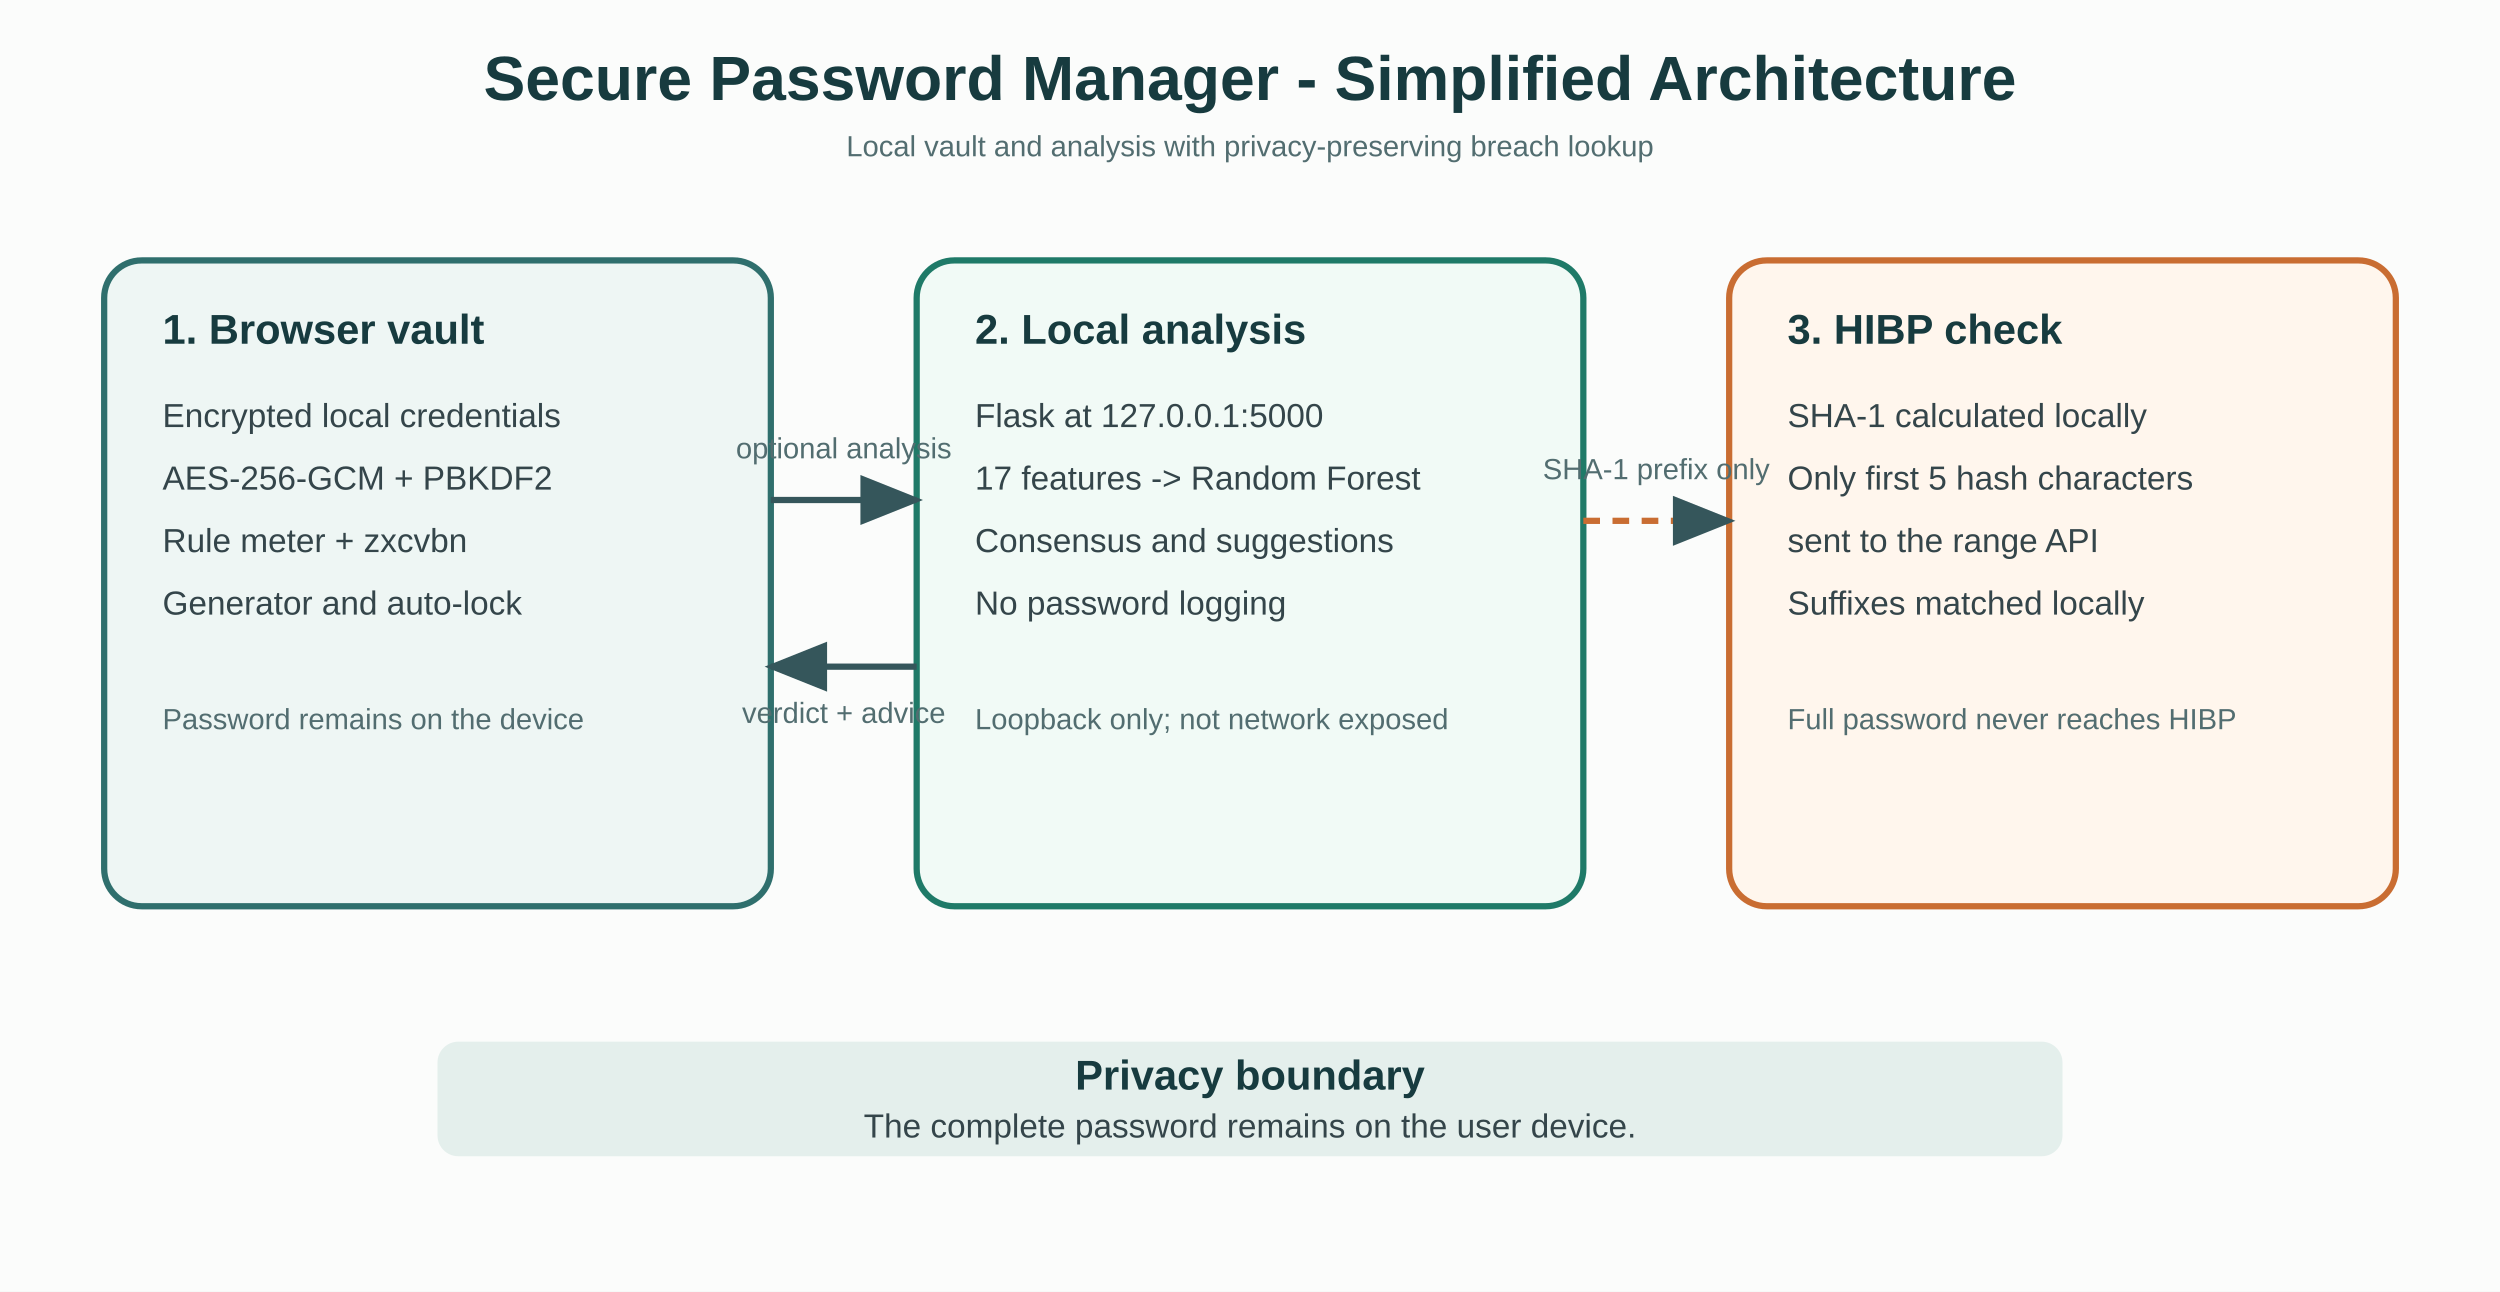
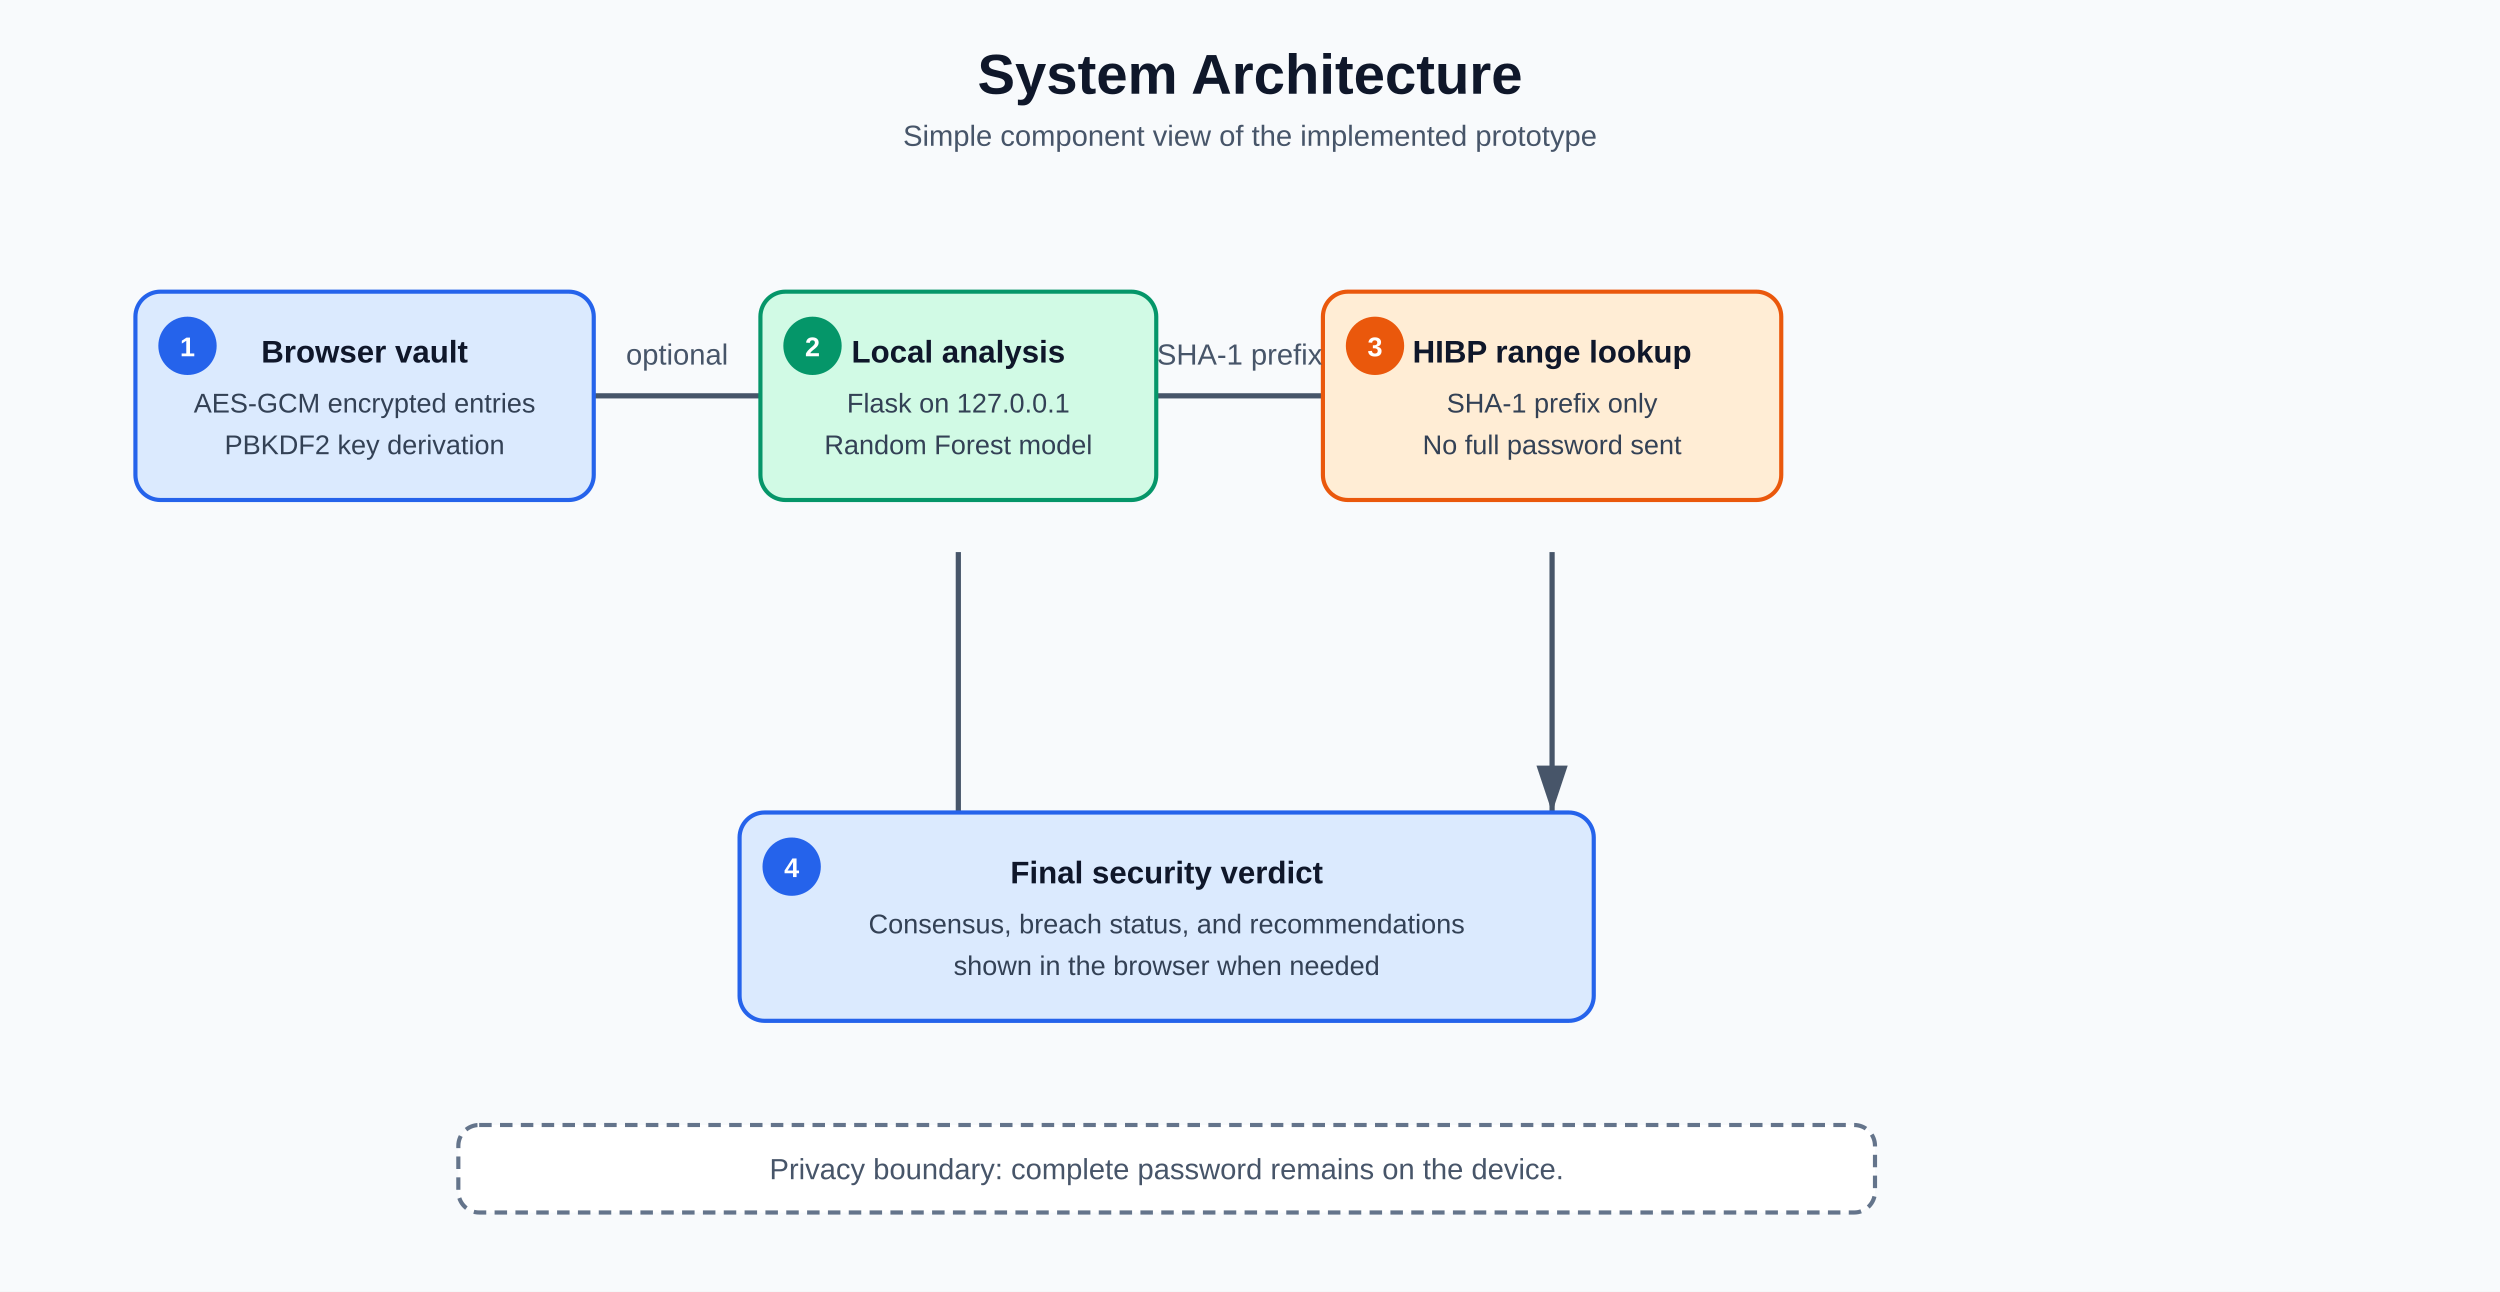
<svg xmlns="http://www.w3.org/2000/svg" width="1200" height="620" viewBox="0 0 1200 620" role="img" aria-labelledby="title desc">
  <defs>
-     <marker id="arrow" markerWidth="11" markerHeight="11" refX="9" refY="4" orient="auto">
-       <path d="M0 0 L0 8 L10 4 z" fill="#35565b" />
+     <marker id="a" markerWidth="10" markerHeight="10" refX="9" refY="3" orient="auto">
+       <path d="M0 0L0 6L9 3z" fill="#475569" />
    </marker>
-     <style>.title{font:bold 30px Arial;fill:#173b3f}.h{font:bold 20px Arial;fill:#173b3f}.b{font:16px Arial;fill:#34454a}.s{font:14px Arial;fill:#526d70}.edge{stroke:#35565b;stroke-width:3;fill:none;marker-end:url(#arrow)}.external{stroke:#c96d32;stroke-width:3;stroke-dasharray:8 6;fill:none;marker-end:url(#arrow)}</style>
+     <style>.t{font:bold 27px Arial;fill:#0f172a}.h{font:bold 15px Arial;fill:#0f172a}.b{font:13px Arial;fill:#334155}.e{stroke:#475569;stroke-width:2.5;fill:none;marker-end:url(#a)}.n{font:bold 13px Arial;fill:#fff}.note{font:14px Arial;fill:#475569}</style>
  </defs>
-   <rect width="1200" height="620" fill="#fbfcfb" />
-   <text x="600" y="48" text-anchor="middle" class="title">Secure Password Manager - Simplified Architecture</text>
-   <text x="600" y="75" text-anchor="middle" class="s">Local vault and analysis with privacy-preserving breach lookup</text>
-   <rect x="50" y="125" width="320" height="310" rx="18" fill="#eef6f4" stroke="#2f6f6d" stroke-width="3" />
-   <text x="78" y="165" class="h">1. Browser vault</text>
-   <text x="78" y="205" class="b">Encrypted local credentials</text>
-   <text x="78" y="235" class="b">AES-256-GCM + PBKDF2</text>
-   <text x="78" y="265" class="b">Rule meter + zxcvbn</text>
-   <text x="78" y="295" class="b">Generator and auto-lock</text>
-   <text x="78" y="350" class="s">Password remains on the device</text>
-   <rect x="440" y="125" width="320" height="310" rx="18" fill="#f1faf6" stroke="#1f7a68" stroke-width="3" />
-   <text x="468" y="165" class="h">2. Local analysis</text>
-   <text x="468" y="205" class="b">Flask at 127.0.0.1:5000</text>
-   <text x="468" y="235" class="b">17 features -&gt; Random Forest</text>
-   <text x="468" y="265" class="b">Consensus and suggestions</text>
-   <text x="468" y="295" class="b">No password logging</text>
-   <text x="468" y="350" class="s">Loopback only; not network exposed</text>
-   <rect x="830" y="125" width="320" height="310" rx="18" fill="#fff6ed" stroke="#c96d32" stroke-width="3" />
-   <text x="858" y="165" class="h">3. HIBP check</text>
-   <text x="858" y="205" class="b">SHA-1 calculated locally</text>
-   <text x="858" y="235" class="b">Only first 5 hash characters</text>
-   <text x="858" y="265" class="b">sent to the range API</text>
-   <text x="858" y="295" class="b">Suffixes matched locally</text>
-   <text x="858" y="350" class="s">Full password never reaches HIBP</text>
-   <path d="M370 240 H440" class="edge" />
-   <text x="405" y="220" text-anchor="middle" class="s">optional analysis</text>
-   <path d="M440 320 H370" class="edge" />
-   <text x="405" y="347" text-anchor="middle" class="s">verdict + advice</text>
-   <path d="M760 250 H830" class="external" />
-   <text x="795" y="230" text-anchor="middle" class="s">SHA-1 prefix only</text>
-   <rect x="210" y="500" width="780" height="55" rx="10" fill="#e4efec" />
-   <text x="600" y="523" text-anchor="middle" class="h">Privacy boundary</text>
-   <text x="600" y="546" text-anchor="middle" class="b">The complete password remains on the user device.</text>
+   <rect width="1200" height="620" fill="#f8fafc" />
+   <text x="600" y="45" text-anchor="middle" class="t">System Architecture</text>
+   <text x="600" y="70" text-anchor="middle" class="note">Simple component view of the implemented prototype</text>
+   <path d="M285 190H365M555 190H635M460 265V390M745 265V390" class="e" />
+   <g>
+     <rect x="65" y="140" width="220" height="100" rx="12" fill="#dbeafe" stroke="#2563eb" stroke-width="2" />
+     <circle cx="90" cy="166" r="14" fill="#2563eb" />
+     <text x="90" y="171" text-anchor="middle" class="n">1</text>
+     <text x="175" y="174" text-anchor="middle" class="h">Browser vault</text>
+     <text x="175" y="198" text-anchor="middle" class="b">AES-GCM encrypted entries</text>
+     <text x="175" y="218" text-anchor="middle" class="b">PBKDF2 key derivation</text>
+   </g>
+   <g>
+     <rect x="365" y="140" width="190" height="100" rx="12" fill="#d1fae5" stroke="#059669" stroke-width="2" />
+     <circle cx="390" cy="166" r="14" fill="#059669" />
+     <text x="390" y="171" text-anchor="middle" class="n">2</text>
+     <text x="460" y="174" text-anchor="middle" class="h">Local analysis</text>
+     <text x="460" y="198" text-anchor="middle" class="b">Flask on 127.0.0.1</text>
+     <text x="460" y="218" text-anchor="middle" class="b">Random Forest model</text>
+   </g>
+   <g>
+     <rect x="635" y="140" width="220" height="100" rx="12" fill="#ffedd5" stroke="#ea580c" stroke-width="2" />
+     <circle cx="660" cy="166" r="14" fill="#ea580c" />
+     <text x="660" y="171" text-anchor="middle" class="n">3</text>
+     <text x="745" y="174" text-anchor="middle" class="h">HIBP range lookup</text>
+     <text x="745" y="198" text-anchor="middle" class="b">SHA-1 prefix only</text>
+     <text x="745" y="218" text-anchor="middle" class="b">No full password sent</text>
+   </g>
+   <g>
+     <rect x="355" y="390" width="410" height="100" rx="12" fill="#dbeafe" stroke="#2563eb" stroke-width="2" />
+     <circle cx="380" cy="416" r="14" fill="#2563eb" />
+     <text x="380" y="421" text-anchor="middle" class="n">4</text>
+     <text x="560" y="424" text-anchor="middle" class="h">Final security verdict</text>
+     <text x="560" y="448" text-anchor="middle" class="b">Consensus, breach status, and recommendations</text>
+     <text x="560" y="468" text-anchor="middle" class="b">shown in the browser when needed</text>
+   </g>
+   <text x="325" y="175" text-anchor="middle" class="note">optional</text>
+   <text x="595" y="175" text-anchor="middle" class="note">SHA-1 prefix</text>
+   <rect x="220" y="540" width="680" height="42" rx="10" fill="#fff" stroke="#64748b" stroke-width="2" stroke-dasharray="6 4" />
+   <text x="560" y="566" text-anchor="middle" class="note">Privacy boundary: complete password remains on the device.</text>
</svg>
